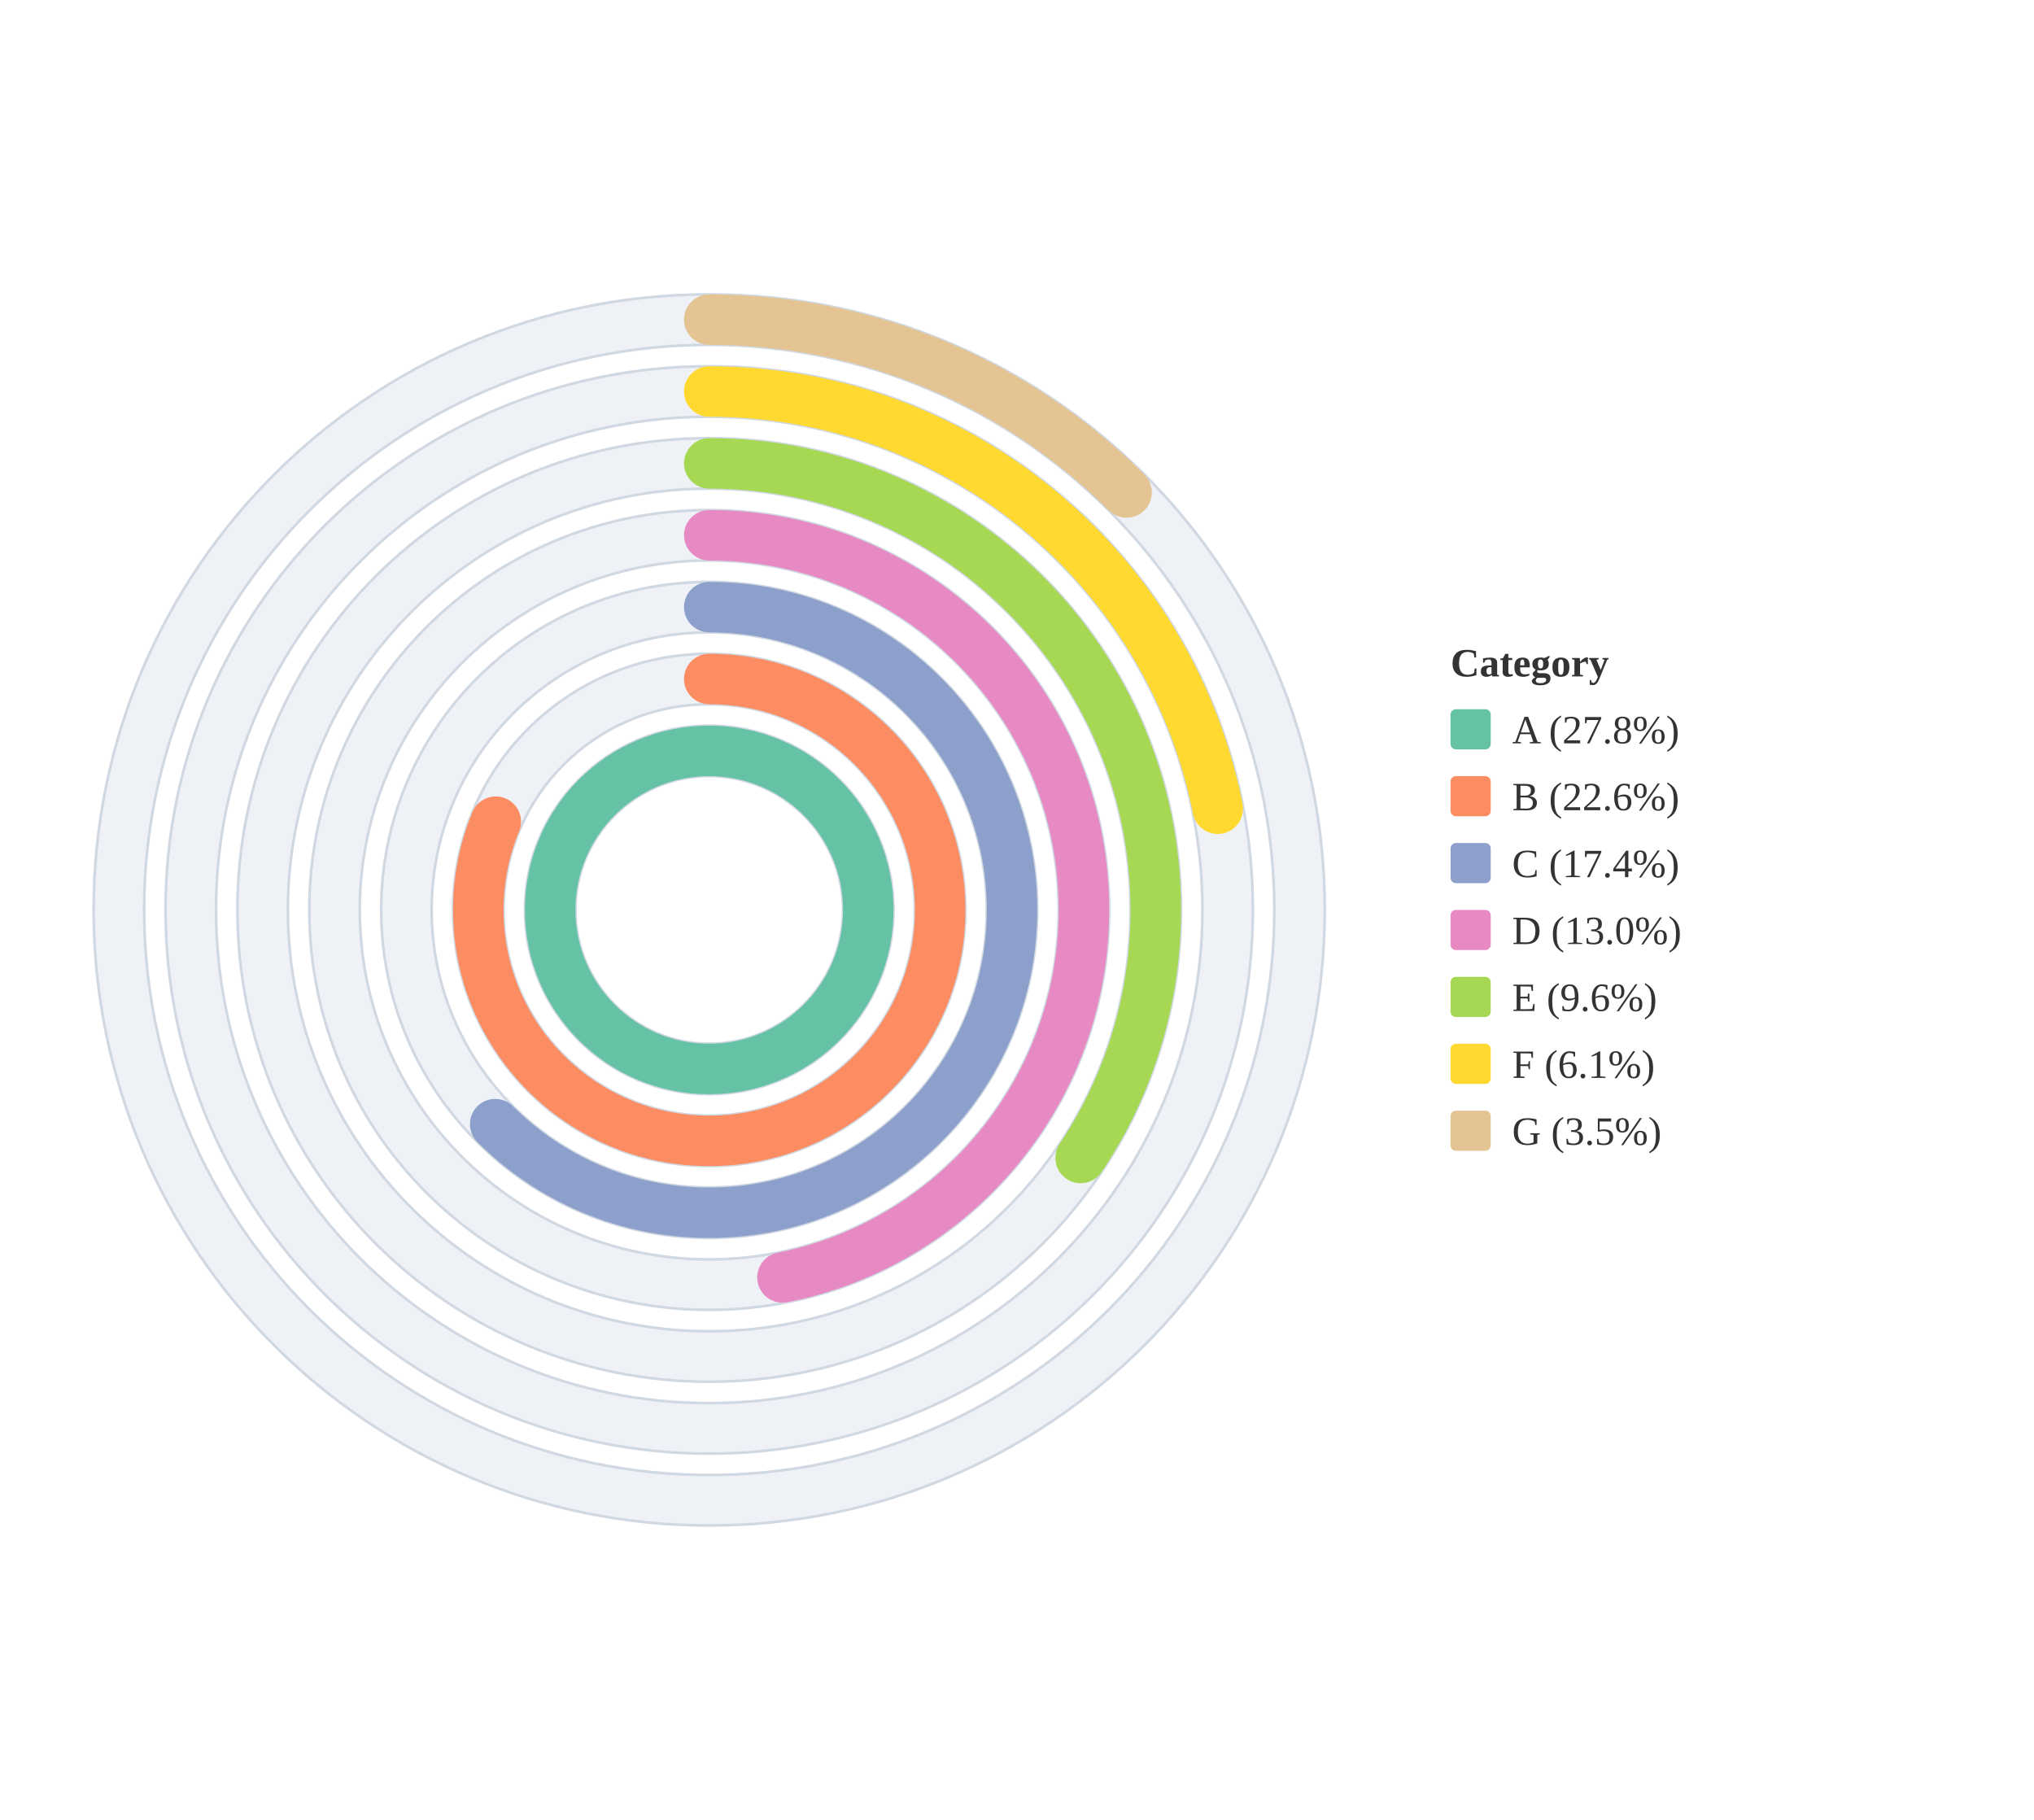
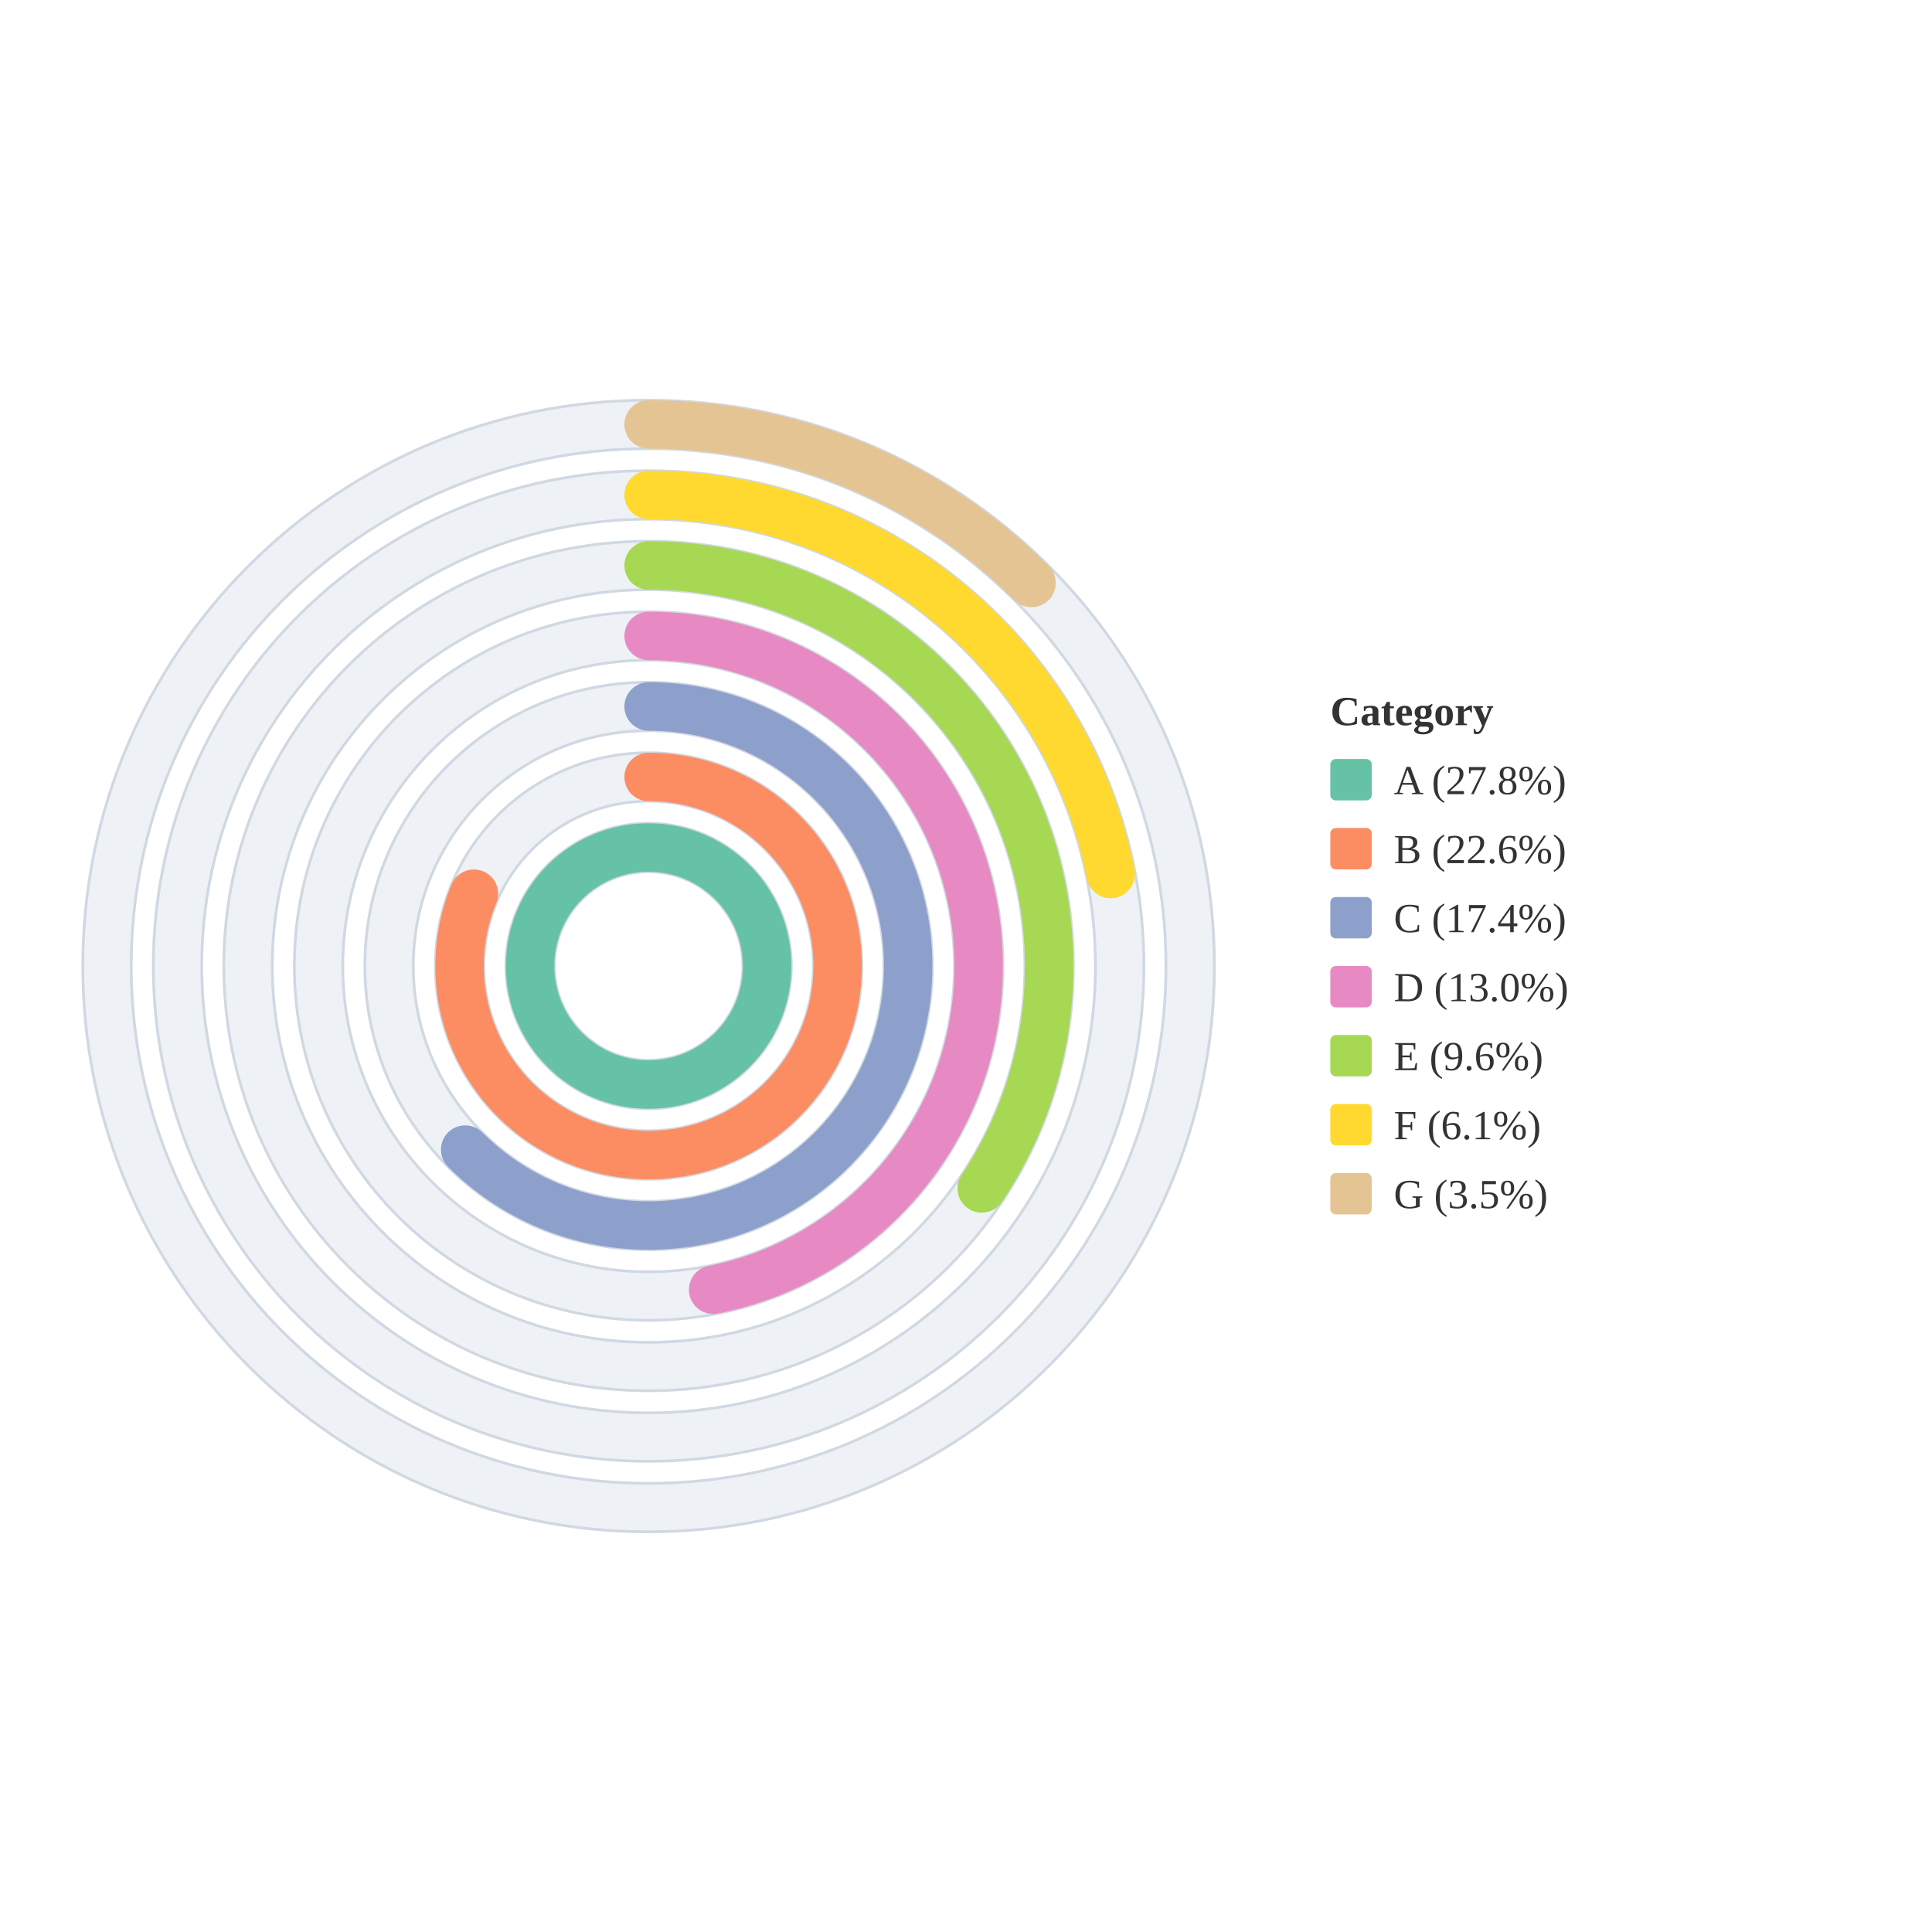
- <svg xmlns="http://www.w3.org/2000/svg" width="760" height="680" viewBox="0 0 760 680" style="background: rgb(255, 255, 255); font-family: &quot;Times New Roman&quot;;">
-   <g transform="translate(265,340)">
+ <svg xmlns="http://www.w3.org/2000/svg" width="700" height="700" viewBox="0 0 700 700" style="background: rgb(255, 255, 255); font-family: &quot;Times New Roman&quot;;">
+   <g transform="translate(235,350)">
    <g class="orbit-tracks">
-       <circle cx="0" cy="0" r="59.429" fill="none" stroke="#eef2f7" stroke-width="18.857" />
-       <circle cx="0" cy="0" r="68.857" fill="none" stroke="#d0d8e2" stroke-width="1" />
-       <circle cx="0" cy="0" r="50" fill="none" stroke="#d0d8e2" stroke-width="1" />
-       <circle cx="0" cy="0" r="86.286" fill="none" stroke="#eef2f7" stroke-width="18.857" />
-       <circle cx="0" cy="0" r="95.714" fill="none" stroke="#d0d8e2" stroke-width="1" />
-       <circle cx="0" cy="0" r="76.857" fill="none" stroke="#d0d8e2" stroke-width="1" />
-       <circle cx="0" cy="0" r="113.143" fill="none" stroke="#eef2f7" stroke-width="18.857" />
-       <circle cx="0" cy="0" r="122.571" fill="none" stroke="#d0d8e2" stroke-width="1" />
-       <circle cx="0" cy="0" r="103.714" fill="none" stroke="#d0d8e2" stroke-width="1" />
-       <circle cx="0" cy="0" r="140" fill="none" stroke="#eef2f7" stroke-width="18.857" />
-       <circle cx="0" cy="0" r="149.429" fill="none" stroke="#d0d8e2" stroke-width="1" />
-       <circle cx="0" cy="0" r="130.571" fill="none" stroke="#d0d8e2" stroke-width="1" />
-       <circle cx="0" cy="0" r="166.857" fill="none" stroke="#eef2f7" stroke-width="18.857" />
-       <circle cx="0" cy="0" r="176.286" fill="none" stroke="#d0d8e2" stroke-width="1" />
-       <circle cx="0" cy="0" r="157.429" fill="none" stroke="#d0d8e2" stroke-width="1" />
-       <circle cx="0" cy="0" r="193.714" fill="none" stroke="#eef2f7" stroke-width="18.857" />
-       <circle cx="0" cy="0" r="203.143" fill="none" stroke="#d0d8e2" stroke-width="1" />
-       <circle cx="0" cy="0" r="184.286" fill="none" stroke="#d0d8e2" stroke-width="1" />
-       <circle cx="0" cy="0" r="220.571" fill="none" stroke="#eef2f7" stroke-width="18.857" />
-       <circle cx="0" cy="0" r="230" fill="none" stroke="#d0d8e2" stroke-width="1" />
-       <circle cx="0" cy="0" r="211.143" fill="none" stroke="#d0d8e2" stroke-width="1" />
+       <circle cx="0" cy="0" r="42.94" fill="none" stroke="#eef2f7" stroke-width="17.548" />
+       <circle cx="0" cy="0" r="51.714" fill="none" stroke="#d0d8e2" stroke-width="1" />
+       <circle cx="0" cy="0" r="34.167" fill="none" stroke="#d0d8e2" stroke-width="1" />
+       <circle cx="0" cy="0" r="68.488" fill="none" stroke="#eef2f7" stroke-width="17.548" />
+       <circle cx="0" cy="0" r="77.262" fill="none" stroke="#d0d8e2" stroke-width="1" />
+       <circle cx="0" cy="0" r="59.714" fill="none" stroke="#d0d8e2" stroke-width="1" />
+       <circle cx="0" cy="0" r="94.036" fill="none" stroke="#eef2f7" stroke-width="17.548" />
+       <circle cx="0" cy="0" r="102.81" fill="none" stroke="#d0d8e2" stroke-width="1" />
+       <circle cx="0" cy="0" r="85.262" fill="none" stroke="#d0d8e2" stroke-width="1" />
+       <circle cx="0" cy="0" r="119.583" fill="none" stroke="#eef2f7" stroke-width="17.548" />
+       <circle cx="0" cy="0" r="128.357" fill="none" stroke="#d0d8e2" stroke-width="1" />
+       <circle cx="0" cy="0" r="110.81" fill="none" stroke="#d0d8e2" stroke-width="1" />
+       <circle cx="0" cy="0" r="145.131" fill="none" stroke="#eef2f7" stroke-width="17.548" />
+       <circle cx="0" cy="0" r="153.905" fill="none" stroke="#d0d8e2" stroke-width="1" />
+       <circle cx="0" cy="0" r="136.357" fill="none" stroke="#d0d8e2" stroke-width="1" />
+       <circle cx="0" cy="0" r="170.679" fill="none" stroke="#eef2f7" stroke-width="17.548" />
+       <circle cx="0" cy="0" r="179.452" fill="none" stroke="#d0d8e2" stroke-width="1" />
+       <circle cx="0" cy="0" r="161.905" fill="none" stroke="#d0d8e2" stroke-width="1" />
+       <circle cx="0" cy="0" r="196.226" fill="none" stroke="#eef2f7" stroke-width="17.548" />
+       <circle cx="0" cy="0" r="205" fill="none" stroke="#d0d8e2" stroke-width="1" />
+       <circle cx="0" cy="0" r="187.452" fill="none" stroke="#d0d8e2" stroke-width="1" />
    </g>
    <g class="orbit-arcs">
-       <circle cx="0" cy="0" r="59.429" fill="none" stroke="#66c2a5" stroke-width="18.857" stroke-dasharray="373.401 373.401" stroke-linecap="round" transform="rotate(-90)" style="cursor: pointer;" />
-       <circle cx="0" cy="0" r="86.286" fill="none" stroke="#fc8d62" stroke-width="18.857" stroke-dasharray="440.496 542.149" stroke-linecap="round" transform="rotate(-90)" style="cursor: pointer;" />
-       <circle cx="0" cy="0" r="113.143" fill="none" stroke="#8da0cb" stroke-width="18.857" stroke-dasharray="444.311 710.898" stroke-linecap="round" transform="rotate(-90)" style="cursor: pointer;" />
-       <circle cx="0" cy="0" r="140" fill="none" stroke="#e78ac3" stroke-width="18.857" stroke-dasharray="412.334 879.646" stroke-linecap="round" transform="rotate(-90)" style="cursor: pointer;" />
-       <circle cx="0" cy="0" r="166.857" fill="none" stroke="#a6d854" stroke-width="18.857" stroke-dasharray="360.386 1048.394" stroke-linecap="round" transform="rotate(-90)" style="cursor: pointer;" />
-       <circle cx="0" cy="0" r="193.714" fill="none" stroke="#ffd92f" stroke-width="18.857" stroke-dasharray="266.25 1217.143" stroke-linecap="round" transform="rotate(-90)" style="cursor: pointer;" />
-       <circle cx="0" cy="0" r="220.571" fill="none" stroke="#e5c494" stroke-width="18.857" stroke-dasharray="173.236 1385.891" stroke-linecap="round" transform="rotate(-90)" style="cursor: pointer;" />
+       <circle cx="0" cy="0" r="42.94" fill="none" stroke="#66c2a5" stroke-width="17.548" stroke-dasharray="269.803 269.803" stroke-linecap="round" transform="rotate(-90)" style="cursor: pointer;" />
+       <circle cx="0" cy="0" r="68.488" fill="none" stroke="#fc8d62" stroke-width="17.548" stroke-dasharray="349.638 430.323" stroke-linecap="round" transform="rotate(-90)" style="cursor: pointer;" />
+       <circle cx="0" cy="0" r="94.036" fill="none" stroke="#8da0cb" stroke-width="17.548" stroke-dasharray="369.277 590.844" stroke-linecap="round" transform="rotate(-90)" style="cursor: pointer;" />
+       <circle cx="0" cy="0" r="119.583" fill="none" stroke="#e78ac3" stroke-width="17.548" stroke-dasharray="352.202 751.364" stroke-linecap="round" transform="rotate(-90)" style="cursor: pointer;" />
+       <circle cx="0" cy="0" r="145.131" fill="none" stroke="#a6d854" stroke-width="17.548" stroke-dasharray="313.46 911.885" stroke-linecap="round" transform="rotate(-90)" style="cursor: pointer;" />
+       <circle cx="0" cy="0" r="170.679" fill="none" stroke="#ffd92f" stroke-width="17.548" stroke-dasharray="234.589 1072.405" stroke-linecap="round" transform="rotate(-90)" style="cursor: pointer;" />
+       <circle cx="0" cy="0" r="196.226" fill="none" stroke="#e5c494" stroke-width="17.548" stroke-dasharray="154.116 1232.926" stroke-linecap="round" transform="rotate(-90)" style="cursor: pointer;" />
    </g>
    <g class="orbit-labels" />
  </g>
  <g class="chart-legend">
-     <text x="542" y="247.5" dy="0.35em" font-size="15" font-weight="bold" font-style="normal" fill="#333">Category</text>
-     <rect x="542" y="265" width="15" height="15" rx="2" fill="#66c2a5" />
-     <text x="565" y="272.5" dy="0.35em" font-size="15" font-weight="normal" font-style="normal" fill="#333">A (27.8%)</text>
-     <rect x="542" y="290" width="15" height="15" rx="2" fill="#fc8d62" />
-     <text x="565" y="297.5" dy="0.35em" font-size="15" font-weight="normal" font-style="normal" fill="#333">B (22.6%)</text>
-     <rect x="542" y="315" width="15" height="15" rx="2" fill="#8da0cb" />
-     <text x="565" y="322.5" dy="0.35em" font-size="15" font-weight="normal" font-style="normal" fill="#333">C (17.4%)</text>
-     <rect x="542" y="340" width="15" height="15" rx="2" fill="#e78ac3" />
-     <text x="565" y="347.5" dy="0.35em" font-size="15" font-weight="normal" font-style="normal" fill="#333">D (13.0%)</text>
-     <rect x="542" y="365" width="15" height="15" rx="2" fill="#a6d854" />
-     <text x="565" y="372.5" dy="0.35em" font-size="15" font-weight="normal" font-style="normal" fill="#333">E (9.6%)</text>
-     <rect x="542" y="390" width="15" height="15" rx="2" fill="#ffd92f" />
-     <text x="565" y="397.5" dy="0.35em" font-size="15" font-weight="normal" font-style="normal" fill="#333">F (6.1%)</text>
-     <rect x="542" y="415" width="15" height="15" rx="2" fill="#e5c494" />
-     <text x="565" y="422.5" dy="0.35em" font-size="15" font-weight="normal" font-style="normal" fill="#333">G (3.5%)</text>
+     <text x="482" y="257.5" dy="0.35em" font-size="15" font-weight="bold" font-style="normal" fill="#333">Category</text>
+     <rect x="482" y="275" width="15" height="15" rx="2" fill="#66c2a5" />
+     <text x="505" y="282.5" dy="0.35em" font-size="15" font-weight="normal" font-style="normal" fill="#333">A (27.8%)</text>
+     <rect x="482" y="300" width="15" height="15" rx="2" fill="#fc8d62" />
+     <text x="505" y="307.5" dy="0.35em" font-size="15" font-weight="normal" font-style="normal" fill="#333">B (22.6%)</text>
+     <rect x="482" y="325" width="15" height="15" rx="2" fill="#8da0cb" />
+     <text x="505" y="332.5" dy="0.35em" font-size="15" font-weight="normal" font-style="normal" fill="#333">C (17.4%)</text>
+     <rect x="482" y="350" width="15" height="15" rx="2" fill="#e78ac3" />
+     <text x="505" y="357.5" dy="0.35em" font-size="15" font-weight="normal" font-style="normal" fill="#333">D (13.0%)</text>
+     <rect x="482" y="375" width="15" height="15" rx="2" fill="#a6d854" />
+     <text x="505" y="382.5" dy="0.35em" font-size="15" font-weight="normal" font-style="normal" fill="#333">E (9.6%)</text>
+     <rect x="482" y="400" width="15" height="15" rx="2" fill="#ffd92f" />
+     <text x="505" y="407.5" dy="0.35em" font-size="15" font-weight="normal" font-style="normal" fill="#333">F (6.1%)</text>
+     <rect x="482" y="425" width="15" height="15" rx="2" fill="#e5c494" />
+     <text x="505" y="432.5" dy="0.35em" font-size="15" font-weight="normal" font-style="normal" fill="#333">G (3.5%)</text>
  </g>
</svg>
